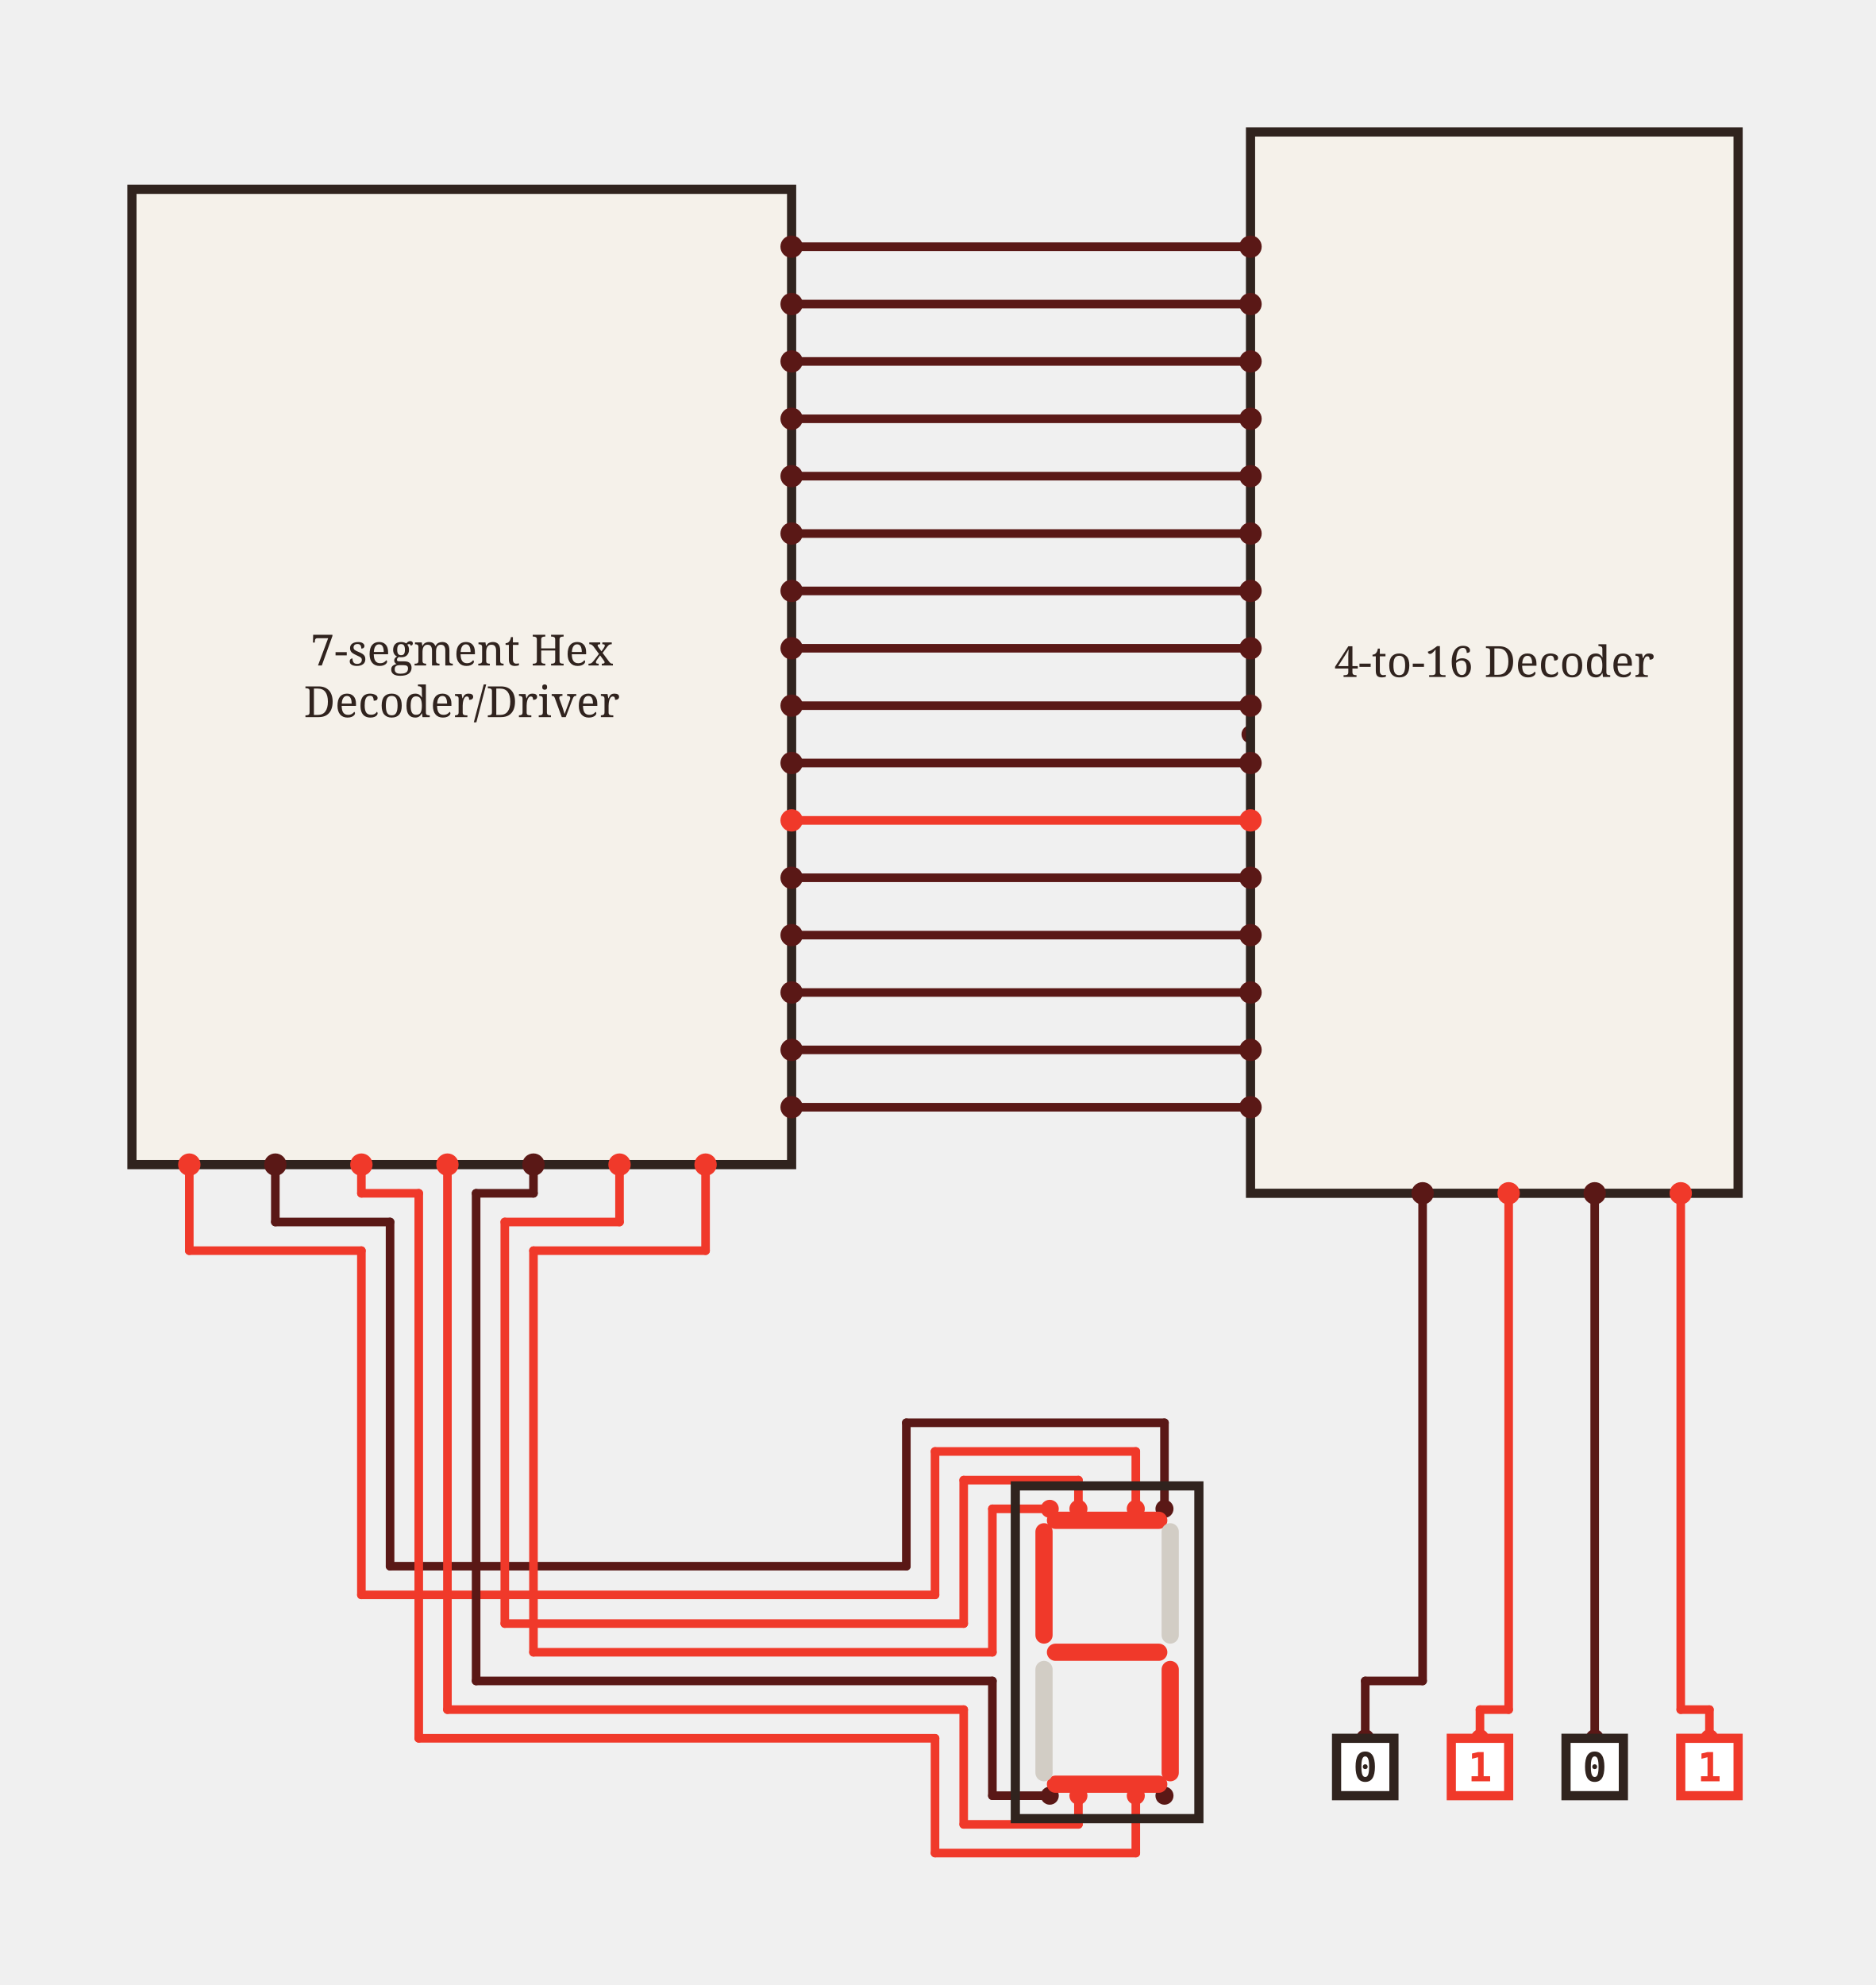
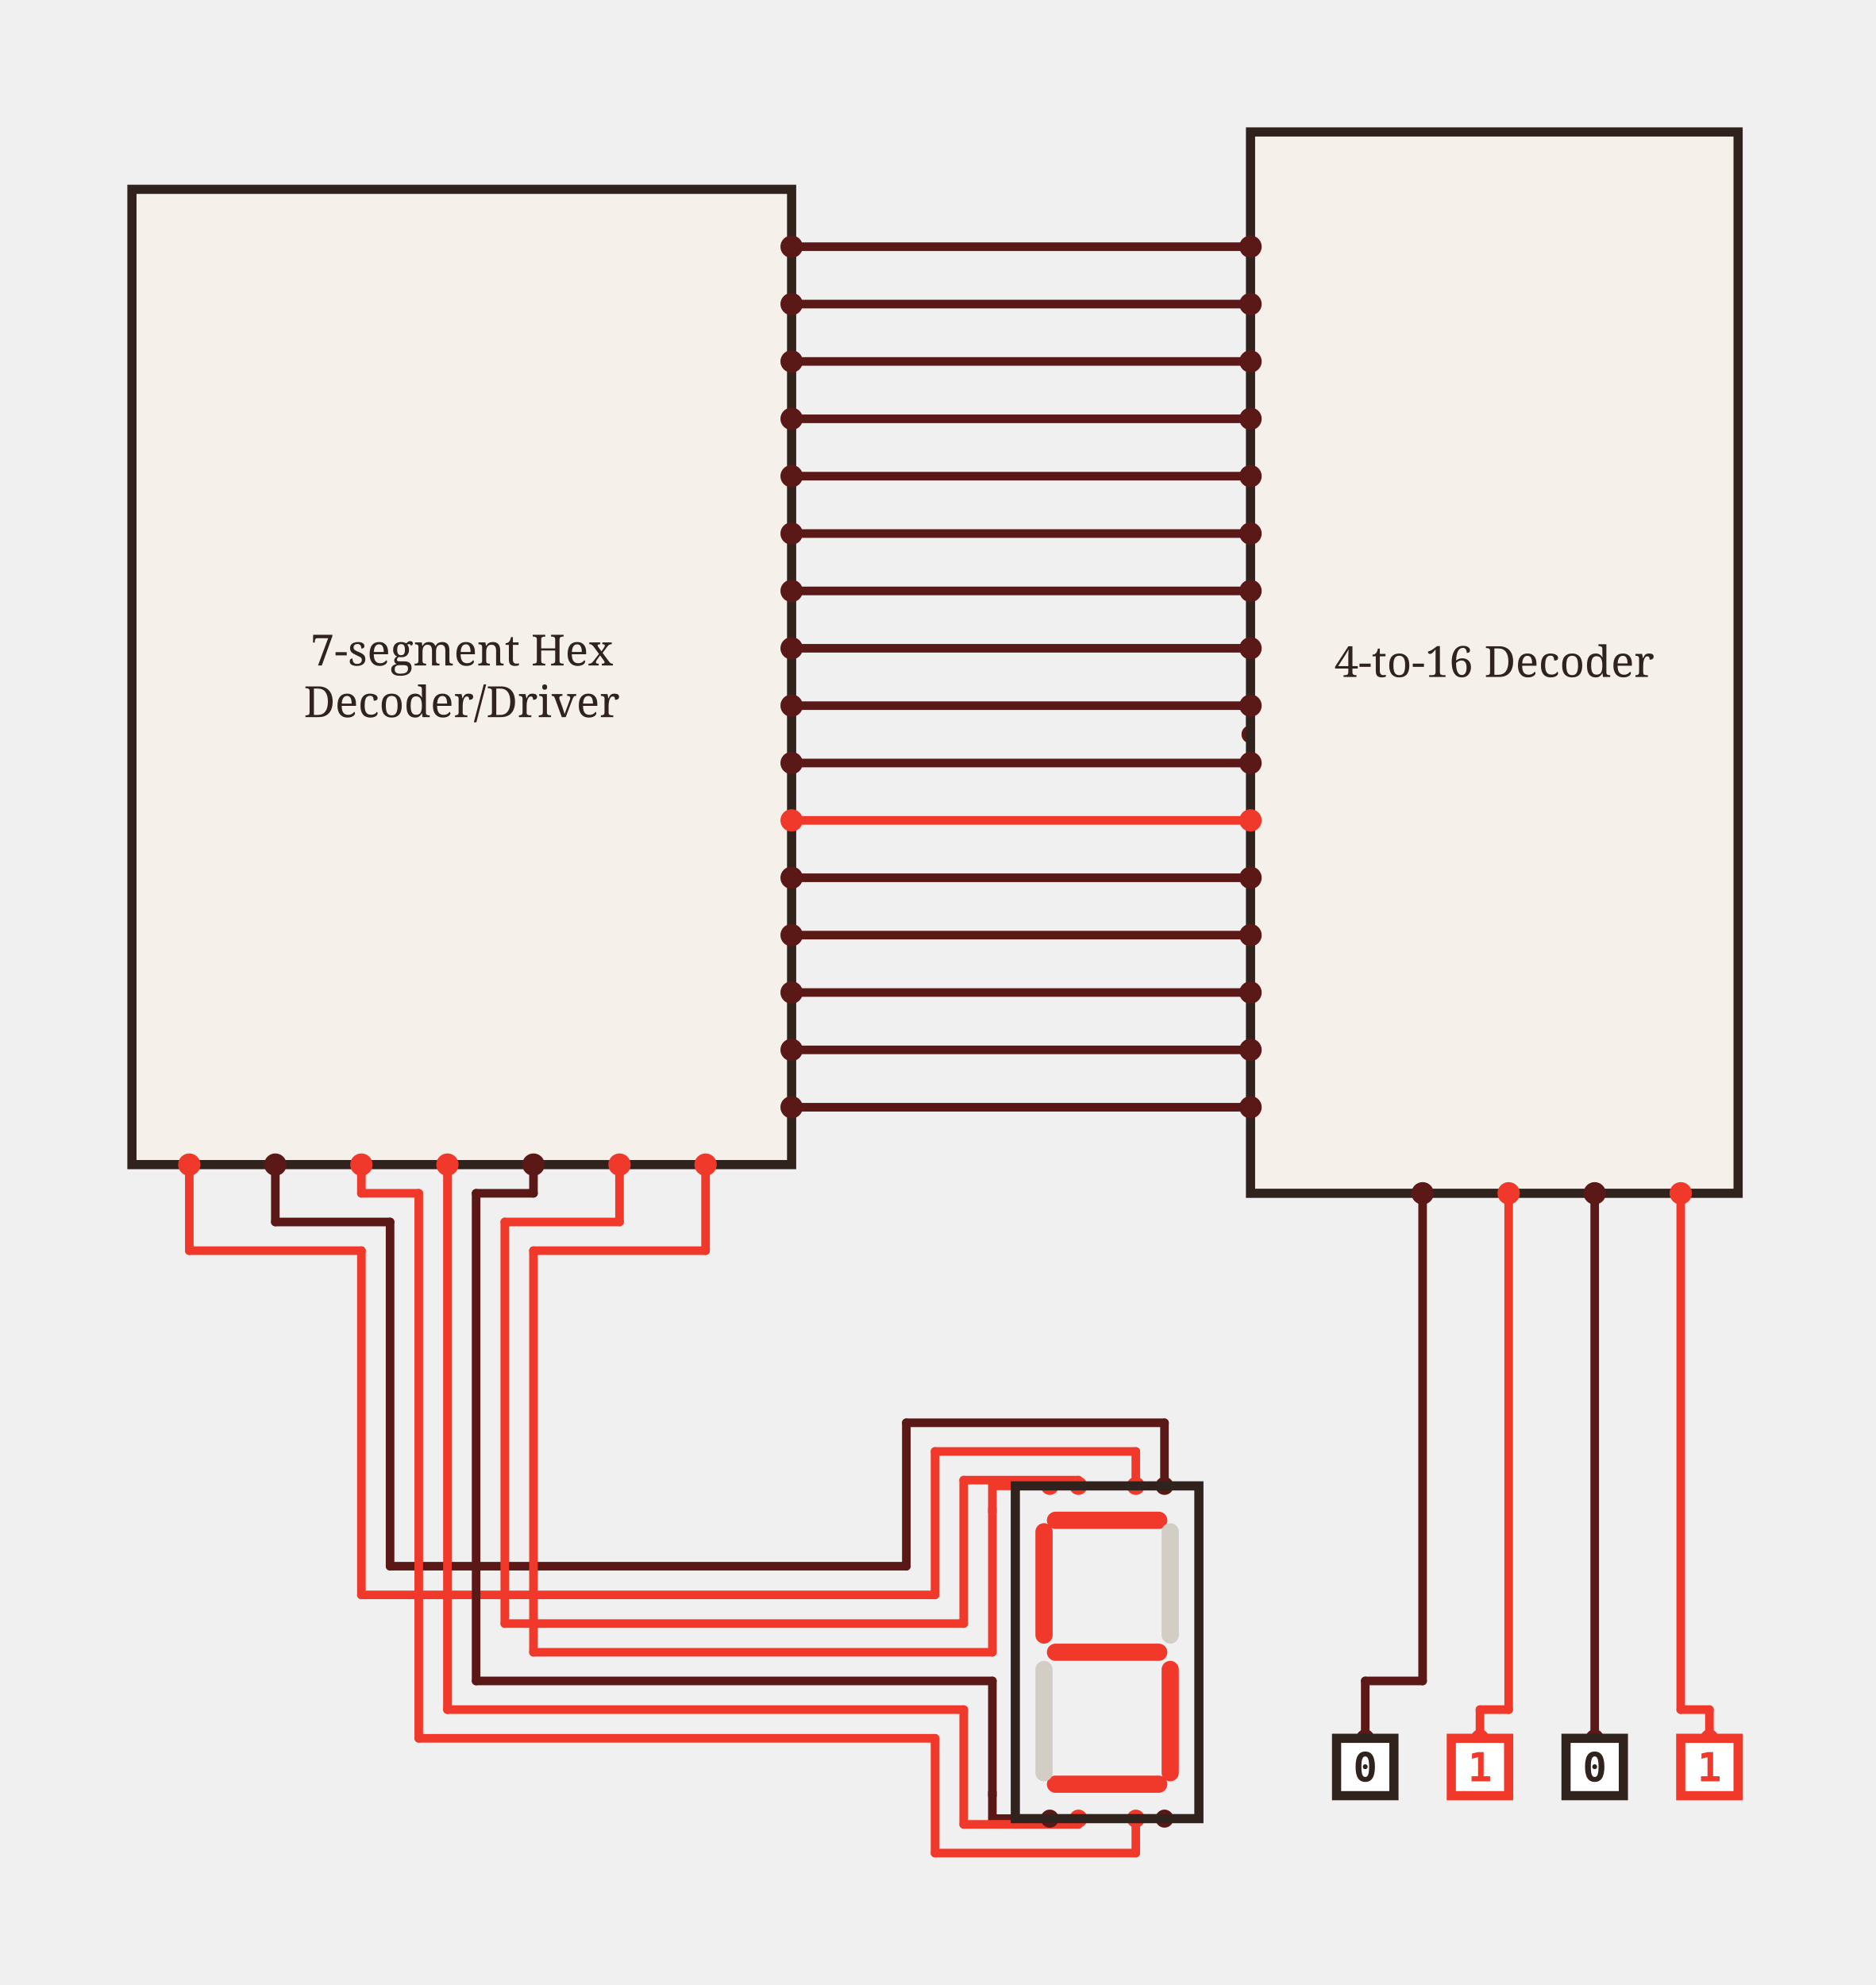
<svg xmlns="http://www.w3.org/2000/svg" width="1308" height="1384" viewBox="0 0 654 692">
  <g transform="translate(-574,266)">
    <line x1="1170" y1="340" x2="1170" y2="330" stroke="#f0392a" stroke-width="3.0" stroke-linecap="round" />
    <line x1="1130" y1="340" x2="1130" y2="150" stroke="#5a1816" stroke-width="3.0" stroke-linecap="round" />
    <line x1="1090" y1="340" x2="1090" y2="330" stroke="#f0392a" stroke-width="3.0" stroke-linecap="round" />
    <line x1="1050" y1="340" x2="1050" y2="320" stroke="#5a1816" stroke-width="3.0" stroke-linecap="round" />
    <line x1="1090" y1="330" x2="1100" y2="330" stroke="#f0392a" stroke-width="3.0" stroke-linecap="round" />
    <line x1="1100" y1="330" x2="1100" y2="150" stroke="#f0392a" stroke-width="3.0" stroke-linecap="round" />
    <line x1="1050" y1="320" x2="1070" y2="320" stroke="#5a1816" stroke-width="3.0" stroke-linecap="round" />
-     <line x1="940" y1="260" x2="920" y2="260" stroke="#f0392a" stroke-width="3.0" stroke-linecap="round" />
-     <line x1="950" y1="260" x2="950" y2="250" stroke="#f0392a" stroke-width="3.0" stroke-linecap="round" />
-     <line x1="970" y1="260" x2="970" y2="240" stroke="#f0392a" stroke-width="3.0" stroke-linecap="round" />
-     <line x1="980" y1="260" x2="980" y2="230" stroke="#5a1816" stroke-width="3.0" stroke-linecap="round" />
-     <line x1="940" y1="360" x2="920" y2="360" stroke="#5a1816" stroke-width="3.0" stroke-linecap="round" />
-     <line x1="950" y1="360" x2="950" y2="370" stroke="#f0392a" stroke-width="3.0" stroke-linecap="round" />
-     <line x1="970" y1="360" x2="970" y2="380" stroke="#f0392a" stroke-width="3.0" stroke-linecap="round" />
+     <polyline points="940,252 920,252 920,260" fill="none" stroke="#f0392a" stroke-width="3.0" stroke-linecap="square" stroke-linejoin="miter" />
+     <line x1="950" y1="252" x2="950" y2="250" stroke="#f0392a" stroke-width="3.0" stroke-linecap="round" />
+     <line x1="970" y1="252" x2="970" y2="240" stroke="#f0392a" stroke-width="3.0" stroke-linecap="round" />
+     <line x1="980" y1="252" x2="980" y2="230" stroke="#5a1816" stroke-width="3.0" stroke-linecap="round" />
+     <polyline points="940,368 920,368 920,360" fill="none" stroke="#5a1816" stroke-width="3.0" stroke-linecap="square" stroke-linejoin="miter" />
+     <line x1="950" y1="368" x2="950" y2="370" stroke="#f0392a" stroke-width="3.0" stroke-linecap="round" />
+     <line x1="970" y1="368" x2="970" y2="380" stroke="#f0392a" stroke-width="3.0" stroke-linecap="round" />
    <line x1="980" y1="230" x2="890" y2="230" stroke="#5a1816" stroke-width="3.0" stroke-linecap="round" />
    <line x1="950" y1="370" x2="910" y2="370" stroke="#f0392a" stroke-width="3.0" stroke-linecap="round" />
    <line x1="920" y1="360" x2="920" y2="320" stroke="#5a1816" stroke-width="3.0" stroke-linecap="round" />
    <line x1="910" y1="370" x2="910" y2="330" stroke="#f0392a" stroke-width="3.0" stroke-linecap="round" />
    <line x1="970" y1="380" x2="900" y2="380" stroke="#f0392a" stroke-width="3.0" stroke-linecap="round" />
    <line x1="900" y1="380" x2="900" y2="340" stroke="#f0392a" stroke-width="3.0" stroke-linecap="round" />
    <line x1="920" y1="320" x2="740" y2="320" stroke="#5a1816" stroke-width="3.0" stroke-linecap="round" />
    <line x1="910" y1="330" x2="730" y2="330" stroke="#f0392a" stroke-width="3.0" stroke-linecap="round" />
    <line x1="900" y1="340" x2="720" y2="340" stroke="#f0392a" stroke-width="3.0" stroke-linecap="round" />
    <line x1="920" y1="260" x2="920" y2="310" stroke="#f0392a" stroke-width="3.0" stroke-linecap="round" />
    <line x1="950" y1="250" x2="910" y2="250" stroke="#f0392a" stroke-width="3.0" stroke-linecap="round" />
    <line x1="910" y1="250" x2="910" y2="300" stroke="#f0392a" stroke-width="3.0" stroke-linecap="round" />
    <line x1="970" y1="240" x2="900" y2="240" stroke="#f0392a" stroke-width="3.0" stroke-linecap="round" />
    <line x1="900" y1="240" x2="900" y2="290" stroke="#f0392a" stroke-width="3.0" stroke-linecap="round" />
    <line x1="890" y1="230" x2="890" y2="280" stroke="#5a1816" stroke-width="3.0" stroke-linecap="round" />
    <line x1="910" y1="300" x2="750" y2="300" stroke="#f0392a" stroke-width="3.0" stroke-linecap="round" />
    <line x1="900" y1="290" x2="700" y2="290" stroke="#f0392a" stroke-width="3.0" stroke-linecap="round" />
    <line x1="890" y1="280" x2="710" y2="280" stroke="#5a1816" stroke-width="3.0" stroke-linecap="round" />
    <line x1="920" y1="310" x2="760" y2="310" stroke="#f0392a" stroke-width="3.0" stroke-linecap="round" />
    <line x1="700" y1="150" x2="720" y2="150" stroke="#f0392a" stroke-width="3.0" stroke-linecap="round" />
    <line x1="700" y1="150" x2="700" y2="140" stroke="#f0392a" stroke-width="3.0" stroke-linecap="round" />
    <line x1="720" y1="150" x2="720" y2="340" stroke="#f0392a" stroke-width="3.0" stroke-linecap="round" />
    <line x1="670" y1="160" x2="710" y2="160" stroke="#5a1816" stroke-width="3.0" stroke-linecap="round" />
    <line x1="670" y1="160" x2="670" y2="140" stroke="#5a1816" stroke-width="3.0" stroke-linecap="round" />
    <line x1="710" y1="160" x2="710" y2="280" stroke="#5a1816" stroke-width="3.0" stroke-linecap="round" />
    <line x1="640" y1="170" x2="700" y2="170" stroke="#f0392a" stroke-width="3.0" stroke-linecap="round" />
    <line x1="640" y1="170" x2="640" y2="140" stroke="#f0392a" stroke-width="3.0" stroke-linecap="round" />
    <line x1="700" y1="170" x2="700" y2="290" stroke="#f0392a" stroke-width="3.0" stroke-linecap="round" />
    <line x1="760" y1="150" x2="740" y2="150" stroke="#5a1816" stroke-width="3.0" stroke-linecap="round" />
    <line x1="760" y1="150" x2="760" y2="140" stroke="#5a1816" stroke-width="3.0" stroke-linecap="round" />
    <line x1="740" y1="150" x2="740" y2="320" stroke="#5a1816" stroke-width="3.0" stroke-linecap="round" />
    <line x1="790" y1="160" x2="750" y2="160" stroke="#f0392a" stroke-width="3.0" stroke-linecap="round" />
    <line x1="790" y1="160" x2="790" y2="140" stroke="#f0392a" stroke-width="3.0" stroke-linecap="round" />
    <line x1="820" y1="170" x2="760" y2="170" stroke="#f0392a" stroke-width="3.0" stroke-linecap="round" />
    <line x1="820" y1="170" x2="820" y2="140" stroke="#f0392a" stroke-width="3.0" stroke-linecap="round" />
    <line x1="760" y1="170" x2="760" y2="310" stroke="#f0392a" stroke-width="3.0" stroke-linecap="round" />
    <line x1="750" y1="160" x2="750" y2="300" stroke="#f0392a" stroke-width="3.0" stroke-linecap="round" />
    <line x1="730" y1="330" x2="730" y2="140" stroke="#f0392a" stroke-width="3.0" stroke-linecap="round" />
    <line x1="1010" y1="120" x2="850" y2="120" stroke="#5a1816" stroke-width="3.0" stroke-linecap="round" />
    <line x1="1010" y1="100" x2="850" y2="100" stroke="#5a1816" stroke-width="3.0" stroke-linecap="round" />
    <line x1="1010" y1="80" x2="850" y2="80" stroke="#5a1816" stroke-width="3.0" stroke-linecap="round" />
    <line x1="1010" y1="60" x2="850" y2="60" stroke="#5a1816" stroke-width="3.0" stroke-linecap="round" />
    <line x1="1010" y1="40" x2="850" y2="40" stroke="#5a1816" stroke-width="3.0" stroke-linecap="round" />
    <line x1="1010" y1="20" x2="850" y2="20" stroke="#f0392a" stroke-width="3.0" stroke-linecap="round" />
    <line x1="1010" y1="0" x2="850" y2="0" stroke="#5a1816" stroke-width="3.0" stroke-linecap="round" />
    <line x1="1010" y1="-20" x2="850" y2="-20" stroke="#5a1816" stroke-width="3.0" stroke-linecap="round" />
    <line x1="1010" y1="-20" x2="1010" y2="-10" stroke="#5a1816" stroke-width="3.0" stroke-linecap="round" />
    <line x1="1010" y1="-40" x2="850" y2="-40" stroke="#5a1816" stroke-width="3.0" stroke-linecap="round" />
    <line x1="1010" y1="-60" x2="850" y2="-60" stroke="#5a1816" stroke-width="3.0" stroke-linecap="round" />
    <line x1="1010" y1="-80" x2="850" y2="-80" stroke="#5a1816" stroke-width="3.0" stroke-linecap="round" />
    <line x1="1010" y1="-100" x2="850" y2="-100" stroke="#5a1816" stroke-width="3.0" stroke-linecap="round" />
    <line x1="1010" y1="-120" x2="850" y2="-120" stroke="#5a1816" stroke-width="3.0" stroke-linecap="round" />
    <line x1="1010" y1="-140" x2="850" y2="-140" stroke="#5a1816" stroke-width="3.0" stroke-linecap="round" />
    <line x1="1010" y1="-160" x2="850" y2="-160" stroke="#5a1816" stroke-width="3.0" stroke-linecap="round" />
    <line x1="1010" y1="-180" x2="850" y2="-180" stroke="#5a1816" stroke-width="3.0" stroke-linecap="round" />
    <line x1="1160" y1="150" x2="1160" y2="330" stroke="#f0392a" stroke-width="3.0" stroke-linecap="round" />
    <line x1="1070" y1="150" x2="1070" y2="320" stroke="#5a1816" stroke-width="3.0" stroke-linecap="round" />
    <line x1="1170" y1="330" x2="1160" y2="330" stroke="#f0392a" stroke-width="3.0" stroke-linecap="round" />
    <circle cx="1170" cy="340" r="3.15" fill="#f0392a" />
    <circle cx="1130" cy="340" r="3.15" fill="#5a1816" />
    <circle cx="1090" cy="340" r="3.15" fill="#f0392a" />
    <circle cx="1050" cy="340" r="3.15" fill="#5a1816" />
-     <circle cx="940" cy="260" r="3.15" fill="#f0392a" />
-     <circle cx="950" cy="260" r="3.15" fill="#f0392a" />
-     <circle cx="970" cy="260" r="3.15" fill="#f0392a" />
-     <circle cx="980" cy="260" r="3.15" fill="#5a1816" />
-     <circle cx="940" cy="360" r="3.15" fill="#5a1816" />
-     <circle cx="950" cy="360" r="3.15" fill="#f0392a" />
-     <circle cx="970" cy="360" r="3.15" fill="#f0392a" />
-     <circle cx="980" cy="360" r="3.15" fill="#5a1816" />
+     <circle cx="940" cy="252" r="3.15" fill="#f0392a" />
+     <circle cx="950" cy="252" r="3.15" fill="#f0392a" />
+     <circle cx="970" cy="252" r="3.15" fill="#f0392a" />
+     <circle cx="980" cy="252" r="3.15" fill="#5a1816" />
+     <circle cx="940" cy="368" r="3.15" fill="#5a1816" />
+     <circle cx="950" cy="368" r="3.15" fill="#f0392a" />
+     <circle cx="970" cy="368" r="3.15" fill="#f0392a" />
+     <circle cx="980" cy="368" r="3.15" fill="#5a1816" />
    <circle cx="1010" cy="120" r="3.15" fill="#5a1816" />
    <circle cx="1010" cy="100" r="3.15" fill="#5a1816" />
    <circle cx="1010" cy="80" r="3.15" fill="#5a1816" />
    <circle cx="1010" cy="60" r="3.15" fill="#5a1816" />
    <circle cx="1010" cy="40" r="3.15" fill="#5a1816" />
    <circle cx="1010" cy="20" r="3.15" fill="#f0392a" />
    <circle cx="1010" cy="0" r="3.15" fill="#5a1816" />
    <circle cx="1010" cy="-20" r="3.15" fill="#5a1816" />
    <circle cx="1010" cy="-40" r="3.15" fill="#5a1816" />
    <circle cx="1010" cy="-60" r="3.15" fill="#5a1816" />
    <circle cx="1010" cy="-80" r="3.15" fill="#5a1816" />
    <circle cx="1010" cy="-100" r="3.15" fill="#5a1816" />
    <circle cx="1010" cy="-120" r="3.15" fill="#5a1816" />
    <circle cx="1010" cy="-140" r="3.15" fill="#5a1816" />
    <circle cx="1010" cy="-160" r="3.15" fill="#5a1816" />
    <circle cx="1010" cy="-180" r="3.15" fill="#5a1816" />
    <circle cx="1130" cy="150" r="3.15" fill="#5a1816" />
    <circle cx="1160" cy="150" r="3.15" fill="#f0392a" />
    <circle cx="1070" cy="150" r="3.15" fill="#5a1816" />
    <circle cx="1100" cy="150" r="3.15" fill="#f0392a" />
    <circle cx="850" cy="-180" r="3.15" fill="#5a1816" />
    <circle cx="850" cy="120" r="3.15" fill="#5a1816" />
    <circle cx="850" cy="100" r="3.15" fill="#5a1816" />
    <circle cx="850" cy="80" r="3.15" fill="#5a1816" />
    <circle cx="850" cy="60" r="3.15" fill="#5a1816" />
    <circle cx="850" cy="40" r="3.15" fill="#5a1816" />
    <circle cx="850" cy="20" r="3.15" fill="#f0392a" />
    <circle cx="850" cy="0" r="3.15" fill="#5a1816" />
    <circle cx="850" cy="-20" r="3.15" fill="#5a1816" />
    <circle cx="850" cy="-40" r="3.15" fill="#5a1816" />
    <circle cx="850" cy="-60" r="3.15" fill="#5a1816" />
    <circle cx="850" cy="-80" r="3.15" fill="#5a1816" />
    <circle cx="850" cy="-100" r="3.15" fill="#5a1816" />
    <circle cx="850" cy="-120" r="3.15" fill="#5a1816" />
    <circle cx="850" cy="-140" r="3.15" fill="#5a1816" />
    <circle cx="850" cy="-160" r="3.15" fill="#5a1816" />
    <circle cx="640" cy="140" r="3.15" fill="#f0392a" />
    <circle cx="670" cy="140" r="3.15" fill="#5a1816" />
    <circle cx="700" cy="140" r="3.15" fill="#f0392a" />
    <circle cx="730" cy="140" r="3.15" fill="#f0392a" />
    <circle cx="760" cy="140" r="3.15" fill="#5a1816" />
    <circle cx="790" cy="140" r="3.15" fill="#f0392a" />
    <circle cx="820" cy="140" r="3.15" fill="#f0392a" />
    <circle cx="1010" cy="-10" r="3.15" fill="#5a1816" />
    <rect x="1160" y="340" width="20" height="20" fill="#ffffff" stroke="#f0392a" stroke-width="3.2" />
    <text x="1170" y="355" font-family="Fira Code, ui-monospace, monospace" font-size="14" font-weight="600" text-anchor="middle" fill="#f0392a">1</text>
    <rect x="1120" y="340" width="20" height="20" fill="#ffffff" stroke="#30231e" stroke-width="3.2" />
    <text x="1130" y="355" font-family="Fira Code, ui-monospace, monospace" font-size="14" font-weight="600" text-anchor="middle" fill="#30231e">0</text>
    <rect x="1080" y="340" width="20" height="20" fill="#ffffff" stroke="#f0392a" stroke-width="3.2" />
    <text x="1090" y="355" font-family="Fira Code, ui-monospace, monospace" font-size="14" font-weight="600" text-anchor="middle" fill="#f0392a">1</text>
    <rect x="1040" y="340" width="20" height="20" fill="#ffffff" stroke="#30231e" stroke-width="3.2" />
    <text x="1050" y="355" font-family="Fira Code, ui-monospace, monospace" font-size="14" font-weight="600" text-anchor="middle" fill="#30231e">0</text>
    <g transform="translate(960,310) rotate(0)">
      <rect x="-32" y="-58" width="64" height="116" fill="none" stroke="#30231e" stroke-width="3.2" />
      <path d="M -18 -46 L 18 -46" stroke="#f0392a" stroke-width="6" stroke-linecap="round" />
      <path d="M 22 -42 L 22 -6" stroke="#d2cdc5" stroke-width="6" stroke-linecap="round" />
      <path d="M 22 6 L 22 42" stroke="#f0392a" stroke-width="6" stroke-linecap="round" />
      <path d="M -18 46 L 18 46" stroke="#f0392a" stroke-width="6" stroke-linecap="round" />
      <path d="M -22 6 L -22 42" stroke="#d2cdc5" stroke-width="6" stroke-linecap="round" />
      <path d="M -22 -42 L -22 -6" stroke="#f0392a" stroke-width="6" stroke-linecap="round" />
      <path d="M -18 0 L 18 0" stroke="#f0392a" stroke-width="6" stroke-linecap="round" />
    </g>
    <rect x="1010" y="-220" width="170" height="370" fill="#f5f1ea" stroke="#30231e" stroke-width="3.2" />
    <text x="1095.0" y="-30.0" font-family="Young Serif, Georgia, serif" font-size="15" text-anchor="middle" fill="#30231e">4-to-16 Decoder</text>
    <circle cx="1130" cy="150" r="3.9" fill="#5a1816" />
    <circle cx="1160" cy="150" r="3.9" fill="#f0392a" />
    <circle cx="1070" cy="150" r="3.9" fill="#5a1816" />
    <circle cx="1100" cy="150" r="3.9" fill="#f0392a" />
    <circle cx="1010" cy="120" r="3.9" fill="#5a1816" />
    <circle cx="1010" cy="100" r="3.9" fill="#5a1816" />
    <circle cx="1010" cy="80" r="3.9" fill="#5a1816" />
    <circle cx="1010" cy="60" r="3.9" fill="#5a1816" />
    <circle cx="1010" cy="40" r="3.9" fill="#5a1816" />
    <circle cx="1010" cy="20" r="3.9" fill="#f0392a" />
    <circle cx="1010" cy="0" r="3.9" fill="#5a1816" />
    <circle cx="1010" cy="-20" r="3.9" fill="#5a1816" />
    <circle cx="1010" cy="-40" r="3.9" fill="#5a1816" />
    <circle cx="1010" cy="-60" r="3.9" fill="#5a1816" />
    <circle cx="1010" cy="-80" r="3.9" fill="#5a1816" />
    <circle cx="1010" cy="-100" r="3.9" fill="#5a1816" />
    <circle cx="1010" cy="-120" r="3.9" fill="#5a1816" />
    <circle cx="1010" cy="-140" r="3.9" fill="#5a1816" />
    <circle cx="1010" cy="-160" r="3.9" fill="#5a1816" />
    <circle cx="1010" cy="-180" r="3.9" fill="#5a1816" />
    <rect x="620" y="-200" width="230" height="340" fill="#f5f1ea" stroke="#30231e" stroke-width="3.2" />
    <text x="735.0" y="-34.0" font-family="Young Serif, Georgia, serif" font-size="15" text-anchor="middle" fill="#30231e">7-segment Hex</text>
    <text x="735.0" y="-16.0" font-family="Young Serif, Georgia, serif" font-size="15" text-anchor="middle" fill="#30231e">Decoder/Driver</text>
    <circle cx="850" cy="120" r="3.9" fill="#5a1816" />
    <circle cx="850" cy="100" r="3.9" fill="#5a1816" />
    <circle cx="850" cy="80" r="3.9" fill="#5a1816" />
    <circle cx="850" cy="60" r="3.9" fill="#5a1816" />
    <circle cx="850" cy="40" r="3.9" fill="#5a1816" />
    <circle cx="850" cy="20" r="3.9" fill="#f0392a" />
    <circle cx="850" cy="0" r="3.9" fill="#5a1816" />
    <circle cx="850" cy="-20" r="3.9" fill="#5a1816" />
    <circle cx="850" cy="-40" r="3.9" fill="#5a1816" />
    <circle cx="850" cy="-60" r="3.9" fill="#5a1816" />
    <circle cx="850" cy="-80" r="3.9" fill="#5a1816" />
    <circle cx="850" cy="-100" r="3.9" fill="#5a1816" />
    <circle cx="850" cy="-120" r="3.9" fill="#5a1816" />
    <circle cx="850" cy="-140" r="3.9" fill="#5a1816" />
    <circle cx="850" cy="-160" r="3.9" fill="#5a1816" />
    <circle cx="850" cy="-180" r="3.9" fill="#5a1816" />
    <circle cx="640" cy="140" r="3.9" fill="#f0392a" />
    <circle cx="670" cy="140" r="3.9" fill="#5a1816" />
    <circle cx="700" cy="140" r="3.9" fill="#f0392a" />
    <circle cx="730" cy="140" r="3.9" fill="#f0392a" />
    <circle cx="760" cy="140" r="3.9" fill="#5a1816" />
    <circle cx="790" cy="140" r="3.9" fill="#f0392a" />
    <circle cx="820" cy="140" r="3.9" fill="#f0392a" />
  </g>
</svg>
